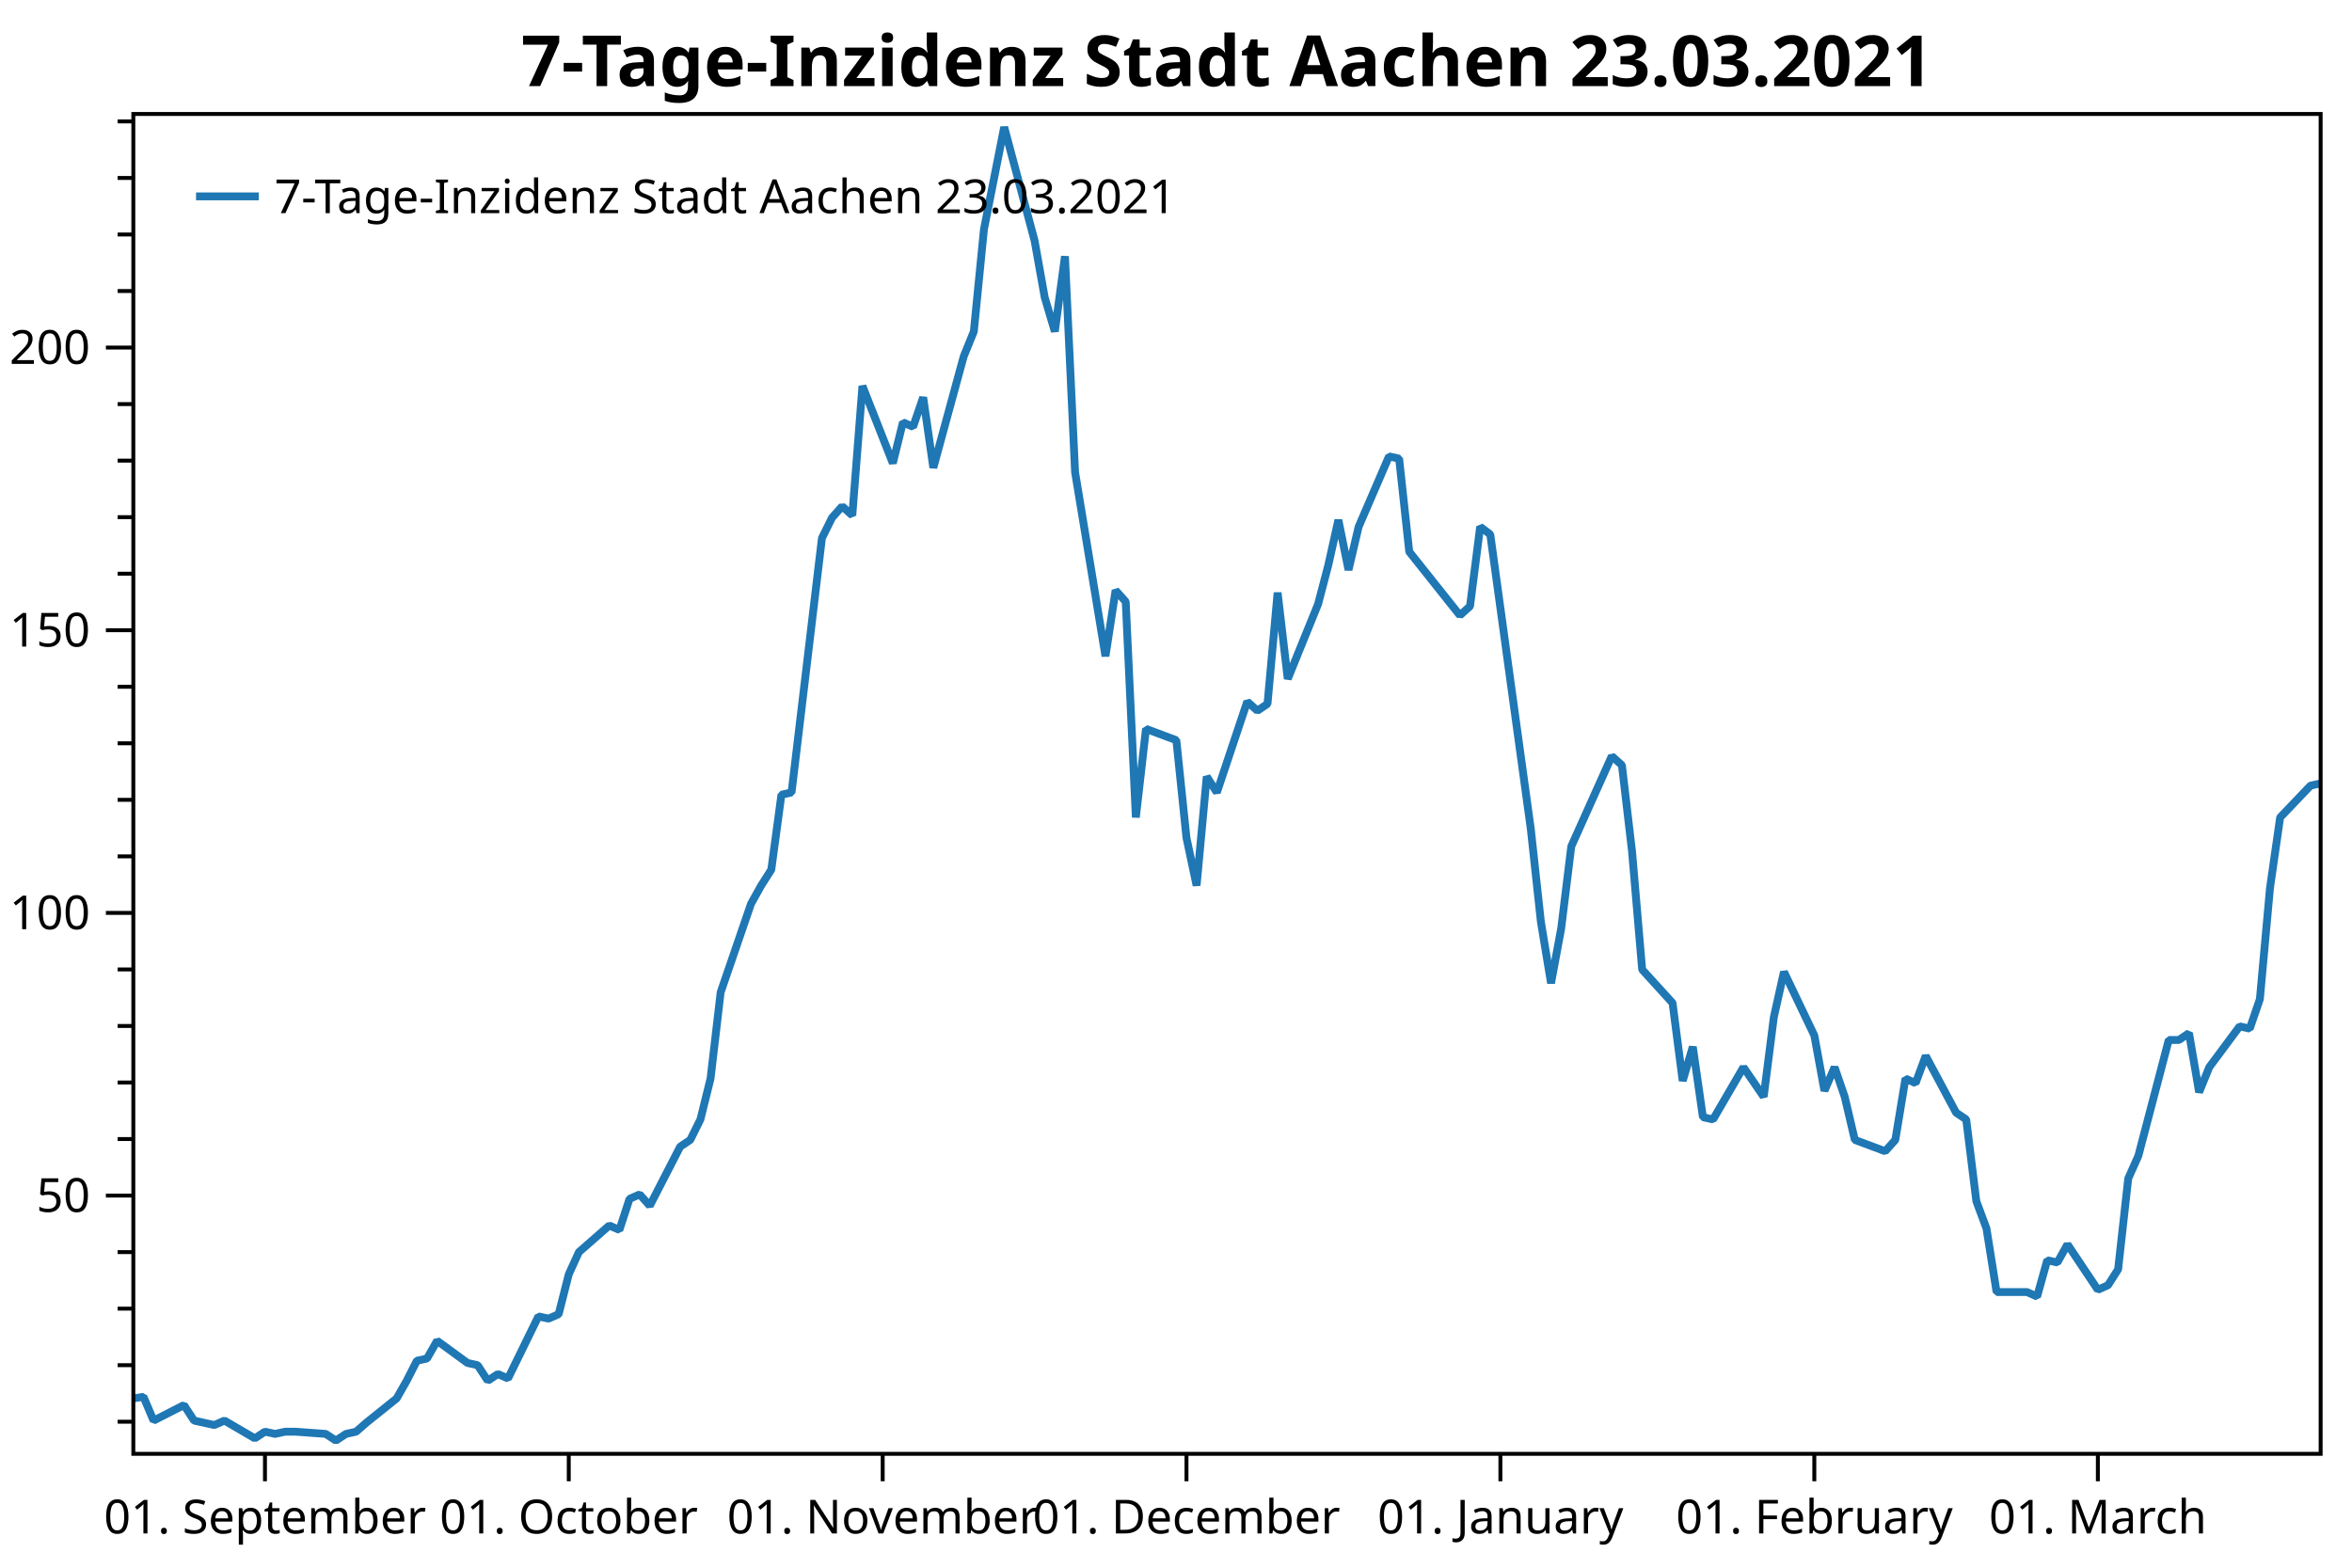
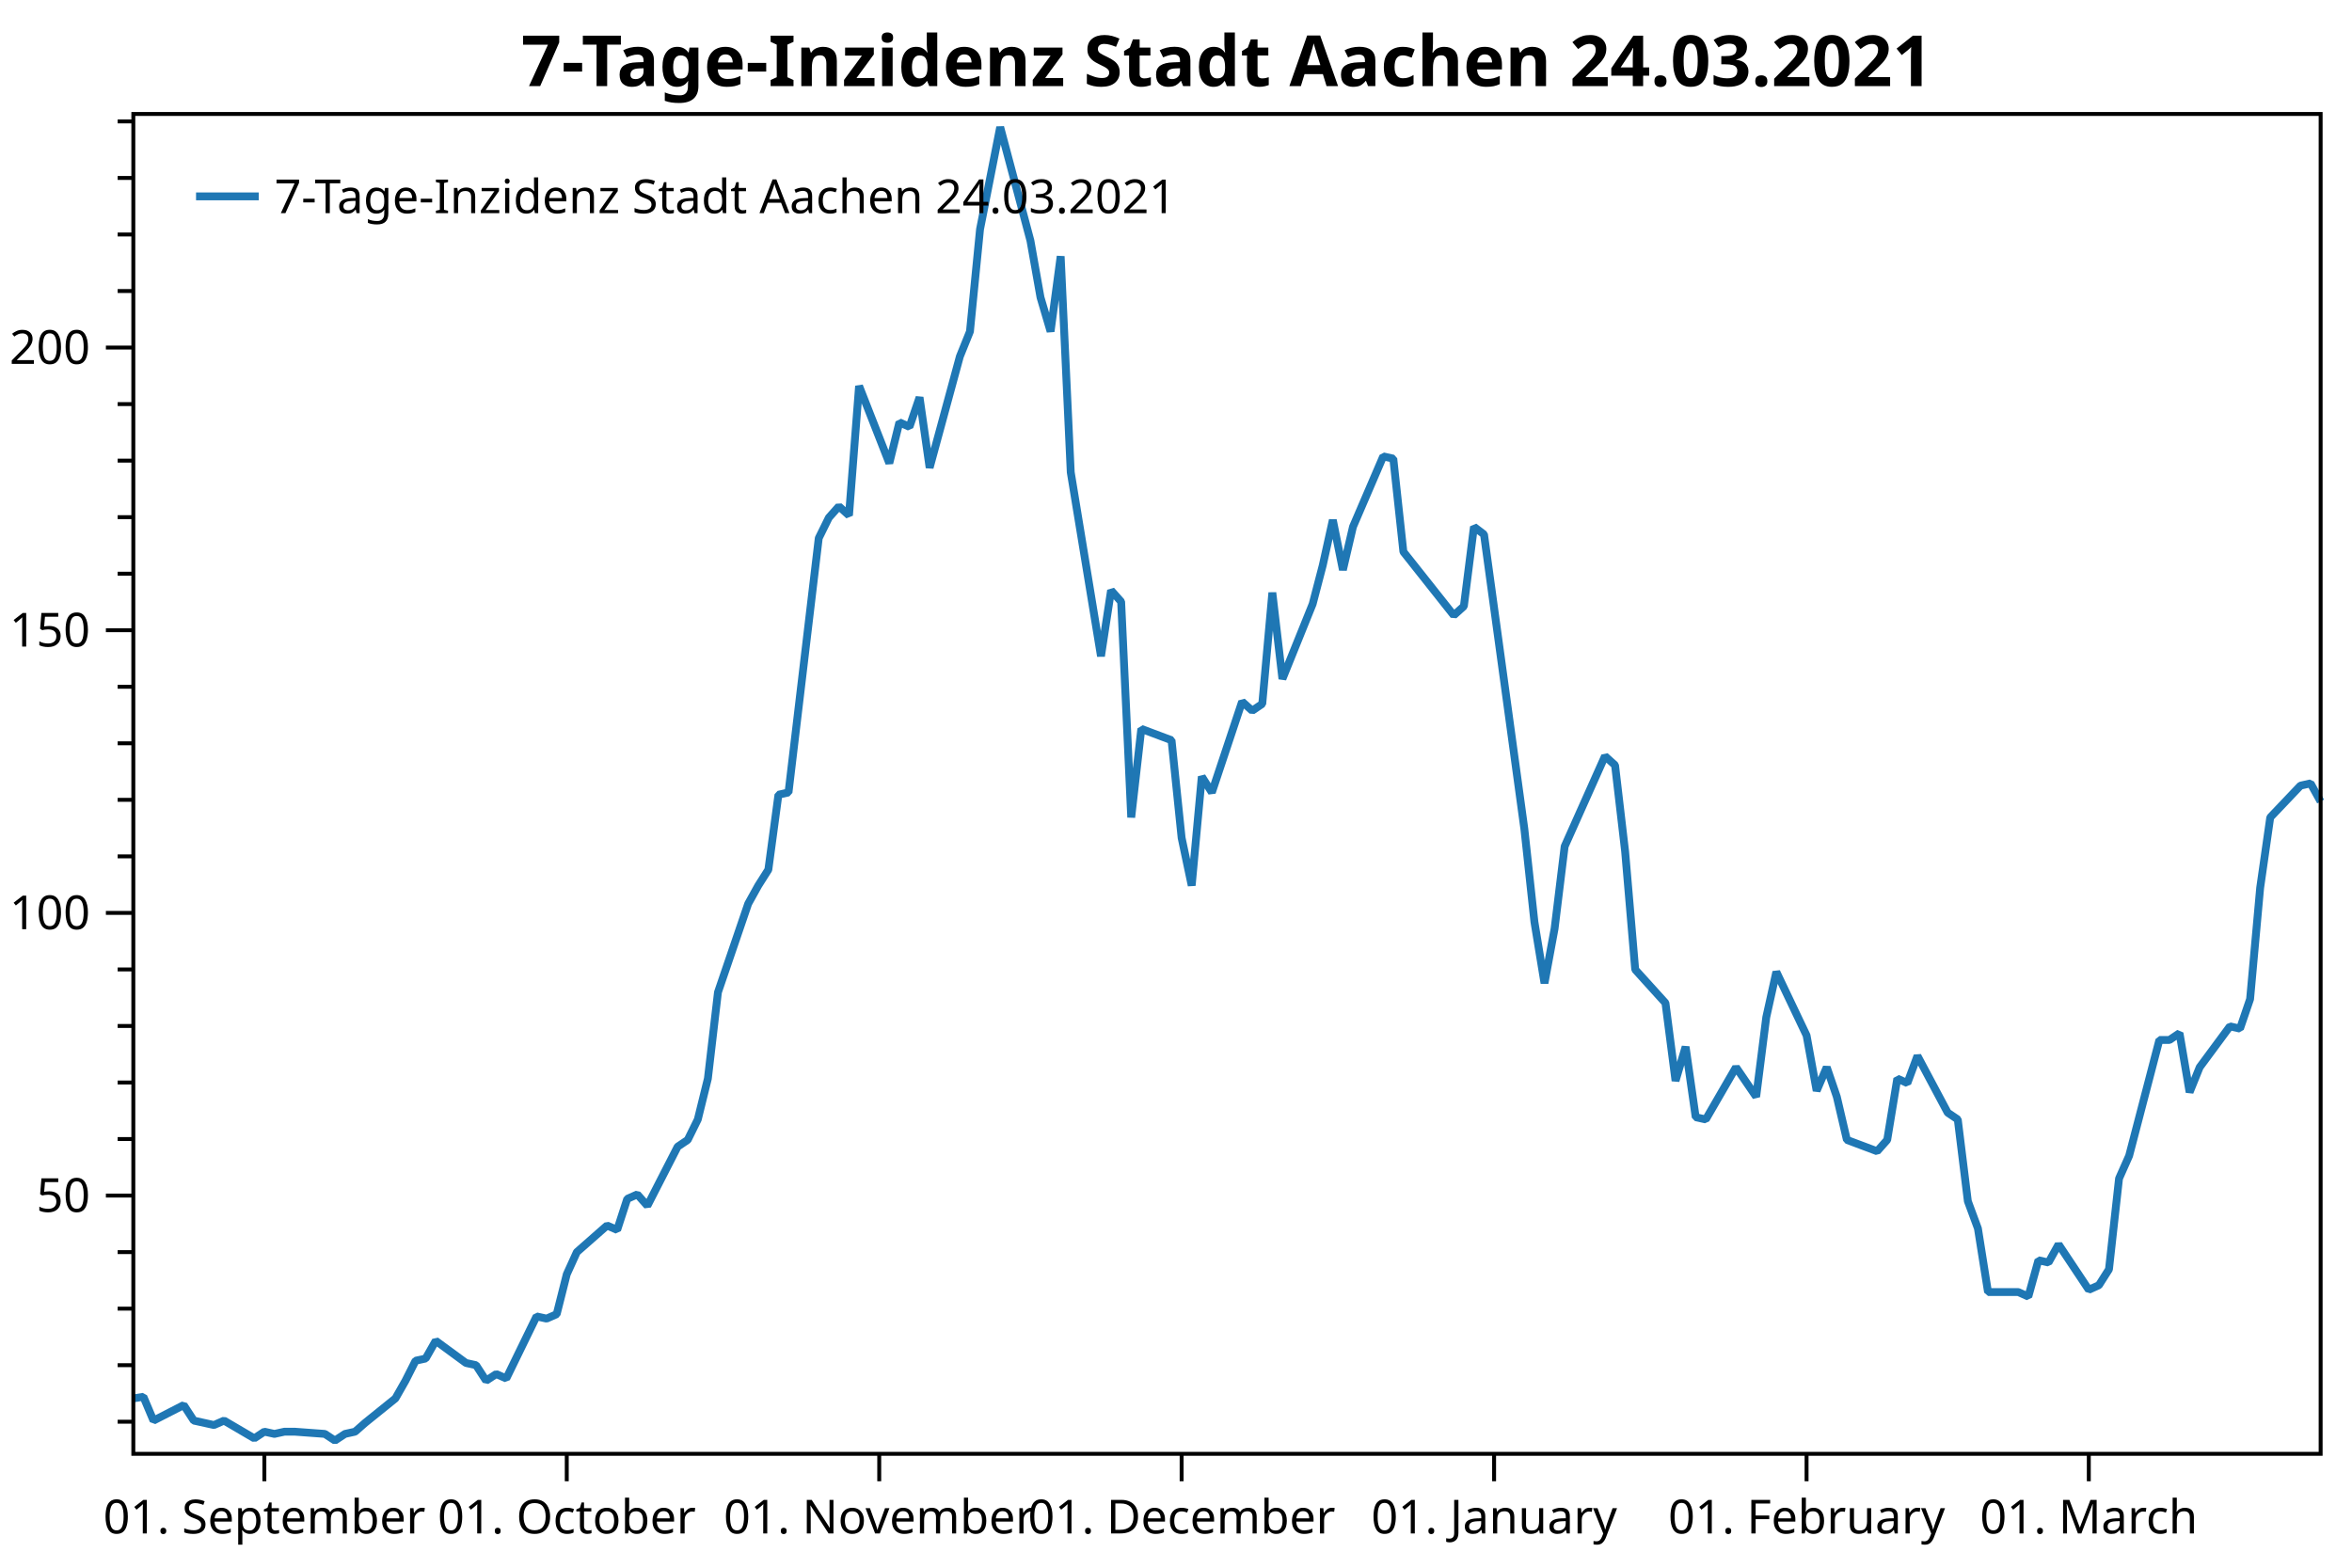
<svg xmlns="http://www.w3.org/2000/svg" width="600" height="400" version="1.1">
  <rect x="0" y="0" width="600" height="400" style="fill:rgb(255,255,255);stroke:none;" />
  <polyline points="34.012,362.754 30.012,362.754" style="fill:none;stroke:black;stroke-width:1" />
  <polyline points="34.012,348.329 30.012,348.329" style="fill:none;stroke:black;stroke-width:1" />
  <polyline points="34.012,333.904 30.012,333.904" style="fill:none;stroke:black;stroke-width:1" />
  <polyline points="34.012,319.479 30.012,319.479" style="fill:none;stroke:black;stroke-width:1" />
  <polyline points="34.012,290.629 30.012,290.629" style="fill:none;stroke:black;stroke-width:1" />
  <polyline points="34.012,276.204 30.012,276.204" style="fill:none;stroke:black;stroke-width:1" />
  <polyline points="34.012,261.779 30.012,261.779" style="fill:none;stroke:black;stroke-width:1" />
  <polyline points="34.012,247.354 30.012,247.354" style="fill:none;stroke:black;stroke-width:1" />
  <polyline points="34.012,218.504 30.012,218.504" style="fill:none;stroke:black;stroke-width:1" />
  <polyline points="34.012,204.079 30.012,204.079" style="fill:none;stroke:black;stroke-width:1" />
  <polyline points="34.012,189.654 30.012,189.654" style="fill:none;stroke:black;stroke-width:1" />
  <polyline points="34.012,175.23 30.012,175.23" style="fill:none;stroke:black;stroke-width:1" />
  <polyline points="34.012,146.38 30.012,146.38" style="fill:none;stroke:black;stroke-width:1" />
  <polyline points="34.012,131.955 30.012,131.955" style="fill:none;stroke:black;stroke-width:1" />
  <polyline points="34.012,117.53 30.012,117.53" style="fill:none;stroke:black;stroke-width:1" />
  <polyline points="34.012,103.105 30.012,103.105" style="fill:none;stroke:black;stroke-width:1" />
  <polyline points="34.012,74.255 30.012,74.255" style="fill:none;stroke:black;stroke-width:1" />
  <polyline points="34.012,59.83 30.012,59.83" style="fill:none;stroke:black;stroke-width:1" />
  <polyline points="34.012,45.405 30.012,45.405" style="fill:none;stroke:black;stroke-width:1" />
  <polyline points="34.012,30.98 30.012,30.98" style="fill:none;stroke:black;stroke-width:1" />
  <text dominant-baseline="middle" text-anchor="end" transform="translate(23.012,305.0541)" font-family="Segoe UI" font-size="12" font-weight="400" fill="black">50</text>
  <text dominant-baseline="middle" text-anchor="end" transform="translate(23.012,232.9293)" font-family="Segoe UI" font-size="12" font-weight="400" fill="black">100</text>
  <text dominant-baseline="middle" text-anchor="end" transform="translate(23.012,160.8045)" font-family="Segoe UI" font-size="12" font-weight="400" fill="black">150</text>
  <text dominant-baseline="middle" text-anchor="end" transform="translate(23.012,88.6798)" font-family="Segoe UI" font-size="12" font-weight="400" fill="black">200</text>
  <polyline points="34.012,305.054 27.012,305.054" style="fill:none;stroke:black;stroke-width:1" />
  <polyline points="34.012,232.929 27.012,232.929" style="fill:none;stroke:black;stroke-width:1" />
  <polyline points="34.012,160.804 27.012,160.804" style="fill:none;stroke:black;stroke-width:1" />
  <polyline points="34.012,88.68 27.012,88.68" style="fill:none;stroke:black;stroke-width:1" />
-   <text dominant-baseline="hanging" text-anchor="middle" transform="translate(67.5946,381.947)" font-family="Segoe UI" font-size="12" font-weight="400" fill="black">01. September</text>
-   <text dominant-baseline="hanging" text-anchor="middle" transform="translate(145.0929,381.947)" font-family="Segoe UI" font-size="12" font-weight="400" fill="black">01. October</text>
-   <text dominant-baseline="hanging" text-anchor="middle" transform="translate(225.1746,381.947)" font-family="Segoe UI" font-size="12" font-weight="400" fill="black">01. November</text>
-   <text dominant-baseline="hanging" text-anchor="middle" transform="translate(302.6729,381.947)" font-family="Segoe UI" font-size="12" font-weight="400" fill="black">01. December</text>
-   <text dominant-baseline="hanging" text-anchor="middle" transform="translate(382.7545,381.947)" font-family="Segoe UI" font-size="12" font-weight="400" fill="black">01. January</text>
-   <text dominant-baseline="hanging" text-anchor="middle" transform="translate(462.8361,381.947)" font-family="Segoe UI" font-size="12" font-weight="400" fill="black">01. February</text>
-   <text dominant-baseline="hanging" text-anchor="middle" transform="translate(535.1679,381.947)" font-family="Segoe UI" font-size="12" font-weight="400" fill="black">01. March</text>
-   <polyline points="67.595,370.947 67.595,377.947" style="fill:none;stroke:black;stroke-width:1" />
-   <polyline points="145.093,370.947 145.093,377.947" style="fill:none;stroke:black;stroke-width:1" />
-   <polyline points="225.175,370.947 225.175,377.947" style="fill:none;stroke:black;stroke-width:1" />
-   <polyline points="302.673,370.947 302.673,377.947" style="fill:none;stroke:black;stroke-width:1" />
-   <polyline points="382.755,370.947 382.755,377.947" style="fill:none;stroke:black;stroke-width:1" />
-   <polyline points="462.836,370.947 462.836,377.947" style="fill:none;stroke:black;stroke-width:1" />
-   <polyline points="535.168,370.947 535.168,377.947" style="fill:none;stroke:black;stroke-width:1" />
-   <polyline points="34.012,356.814 36.595,356.39 39.179,362.471 46.928,358.511 49.512,362.471 52.095,363.037 54.678,363.602 57.261,362.471 65.011,366.997 67.595,365.299 70.178,365.865 72.761,365.299 75.344,365.299 83.094,365.865 85.678,367.562 88.261,365.865 90.844,365.299 93.427,363.037 101.177,356.814 103.76,352.289 106.344,347.197 108.927,346.632 111.51,342.106 119.26,347.763 121.843,348.329 124.427,352.289 127.01,350.592 129.593,351.723 137.343,335.884 139.926,336.45 142.51,335.318 145.093,325.136 147.676,319.479 155.426,312.691 158.009,313.822 160.593,305.903 163.176,304.753 165.759,307.65 173.509,292.585 176.092,290.847 178.676,285.632 181.259,275.203 183.842,253.185 191.592,230.589 194.175,225.953 196.758,221.897 199.342,202.777 201.925,202.197 209.675,137.304 212.258,132.089 214.841,129.192 217.425,131.51 220.008,98.483 227.758,118.183 230.341,107.754 232.924,108.913 235.508,101.38 238.091,119.342 245.841,90.951 248.424,84.578 251.007,58.504 256.174,32.431 263.924,61.401 266.507,75.886 269.09,84.578 271.674,65.385 274.257,120.501 282.007,167.433 284.59,150.63 287.173,153.527 289.757,208.571 292.34,185.974 300.09,188.871 302.673,213.786 305.256,225.953 307.839,198.142 310.423,202.197 318.173,179.021 320.756,181.339 323.339,179.601 325.922,151.209 328.506,173.227 336.255,154.107 338.839,144.257 341.422,132.668 344.005,145.416 346.589,134.407 354.338,116.445 356.922,117.024 359.505,140.78 372.421,157.004 375.005,154.686 377.588,134.407 380.171,136.362 390.504,211.468 393.088,235.224 395.671,250.868 398.254,236.962 400.837,215.958 411.171,192.927 413.754,195.245 416.337,217.262 418.92,247.391 426.67,255.909 429.253,275.782 431.837,267.091 434.42,285.053 437.003,285.632 444.753,272.306 449.92,279.838 452.503,259.559 455.086,247.971 462.836,264.194 465.419,278.317 468.003,272.306 470.586,279.838 473.169,290.847 480.919,293.744 483.502,290.847 486.086,275.203 488.669,276.362 491.252,269.409 499.002,283.894 501.585,285.632 504.169,306.491 506.752,313.444 509.335,329.667 517.085,329.667 519.668,330.826 522.251,321.556 524.835,322.135 527.418,317.5 535.168,329.088 537.751,327.929 540.334,323.873 542.918,300.697 545.501,294.903 553.251,265.353 555.834,265.353 558.417,263.615 561.001,278.679 563.584,272.306 571.334,261.877 573.917,262.456 576.5,254.924 579.084,226.533 581.667,208.571 589.417,200.459 592,199.88" style="fill:none;stroke:rgb(31,119,180);stroke-width:2;stroke-linejoin:bevel" />
-   <text dominant-baseline="hanging" text-anchor="middle" transform="translate(313.006,8)" font-family="Segoe UI" font-size="18" font-weight="700" fill="black">7-Tage-Inzidenz Stadt Aachen 23.03.2021</text>
+   <text dominant-baseline="hanging" text-anchor="middle" transform="translate(67.4399,381.947)" font-family="Segoe UI" font-size="12" font-weight="400" fill="black">01. September</text>
+   <text dominant-baseline="hanging" text-anchor="middle" transform="translate(144.5811,381.947)" font-family="Segoe UI" font-size="12" font-weight="400" fill="black">01. October</text>
+   <text dominant-baseline="hanging" text-anchor="middle" transform="translate(224.2936,381.947)" font-family="Segoe UI" font-size="12" font-weight="400" fill="black">01. November</text>
+   <text dominant-baseline="hanging" text-anchor="middle" transform="translate(301.4348,381.947)" font-family="Segoe UI" font-size="12" font-weight="400" fill="black">01. December</text>
+   <text dominant-baseline="hanging" text-anchor="middle" transform="translate(381.1474,381.947)" font-family="Segoe UI" font-size="12" font-weight="400" fill="black">01. January</text>
+   <text dominant-baseline="hanging" text-anchor="middle" transform="translate(460.86,381.947)" font-family="Segoe UI" font-size="12" font-weight="400" fill="black">01. February</text>
+   <text dominant-baseline="hanging" text-anchor="middle" transform="translate(532.8584,381.947)" font-family="Segoe UI" font-size="12" font-weight="400" fill="black">01. March</text>
+   <polyline points="67.44,370.947 67.44,377.947" style="fill:none;stroke:black;stroke-width:1" />
+   <polyline points="144.581,370.947 144.581,377.947" style="fill:none;stroke:black;stroke-width:1" />
+   <polyline points="224.294,370.947 224.294,377.947" style="fill:none;stroke:black;stroke-width:1" />
+   <polyline points="301.435,370.947 301.435,377.947" style="fill:none;stroke:black;stroke-width:1" />
+   <polyline points="381.147,370.947 381.147,377.947" style="fill:none;stroke:black;stroke-width:1" />
+   <polyline points="460.86,370.947 460.86,377.947" style="fill:none;stroke:black;stroke-width:1" />
+   <polyline points="532.858,370.947 532.858,377.947" style="fill:none;stroke:black;stroke-width:1" />
+   <polyline points="34.012,356.814 36.583,356.39 39.155,362.471 46.869,358.511 49.44,362.471 52.012,363.037 54.583,363.602 57.154,362.471 64.868,366.997 67.44,365.299 70.011,365.865 72.583,365.299 75.154,365.299 82.868,365.865 85.439,367.562 88.011,365.865 90.582,365.299 93.154,363.037 100.868,356.814 103.439,352.289 106.01,347.197 108.582,346.632 111.153,342.106 118.867,347.763 121.439,348.329 124.01,352.289 126.581,350.592 129.153,351.723 136.867,335.884 139.438,336.45 142.01,335.318 144.581,325.136 147.152,319.479 154.867,312.691 157.438,313.822 160.009,305.903 162.581,304.753 165.152,307.65 172.866,292.585 175.438,290.847 178.009,285.632 180.58,275.203 183.152,253.185 190.866,230.589 193.437,225.953 196.008,221.897 198.58,202.777 201.151,202.197 208.865,137.304 211.437,132.089 214.008,129.192 216.579,131.51 219.151,98.483 226.865,118.183 229.436,107.754 232.008,108.913 234.579,101.38 237.15,119.342 244.865,90.951 247.436,84.578 250.007,58.504 255.15,32.431 262.864,61.401 265.436,75.886 268.007,84.578 270.578,65.385 273.15,120.501 280.864,167.433 283.435,150.63 286.007,153.527 288.578,208.571 291.149,185.974 298.863,188.871 301.435,213.786 304.006,225.953 306.578,198.142 309.149,202.197 316.863,179.021 319.434,181.339 322.006,179.601 324.577,151.209 327.149,173.227 334.863,154.107 337.434,144.257 340.005,132.668 342.577,145.416 345.148,134.407 352.862,116.445 355.434,117.024 358.005,140.78 370.862,157.004 373.433,154.686 376.005,134.407 378.576,136.362 388.861,211.468 391.433,235.224 394.004,250.868 396.576,236.962 399.147,215.958 409.433,192.927 412.004,195.245 414.575,217.262 417.147,247.391 424.861,255.909 427.432,275.782 430.003,267.091 432.575,285.053 435.146,285.632 442.86,272.306 448.003,279.838 450.575,259.559 453.146,247.971 460.86,264.194 463.431,278.317 466.003,272.306 468.574,279.838 471.146,290.847 478.86,293.744 481.431,290.847 484.002,275.203 486.574,276.362 489.145,269.409 496.859,283.894 499.431,285.632 502.002,306.491 504.573,313.444 507.145,329.667 514.859,329.667 517.43,330.826 520.001,321.556 522.573,322.135 525.144,317.5 532.858,329.088 535.43,327.929 538.001,323.873 540.572,300.697 543.144,294.903 550.858,265.353 553.429,265.353 556.001,263.615 558.572,278.679 561.144,272.306 568.858,261.877 571.429,262.456 574,254.924 576.572,226.533 579.143,208.571 586.857,200.459 589.429,199.88 592,204.515" style="fill:none;stroke:rgb(31,119,180);stroke-width:2;stroke-linejoin:bevel" />
+   <text dominant-baseline="hanging" text-anchor="middle" transform="translate(313.006,8)" font-family="Segoe UI" font-size="18" font-weight="700" fill="black">7-Tage-Inzidenz Stadt Aachen 24.03.2021</text>
  <polygon points="34.012,29.079 592,29.079 592,370.947 34.012,370.947" style="fill:none;stroke:black;stroke-width:1" />
  <polygon points="42.012,37.08 247.014,37.08 247.014,63.133 42.012,63.133" style="fill:none;stroke:none;" />
-   <text dominant-baseline="hanging" text-anchor="start" transform="translate(70.012,45.0795)" font-family="Segoe UI" font-size="12" font-weight="400" fill="black">7-Tage-Inzidenz Stadt Aachen 23.03.2021</text>
+   <text dominant-baseline="hanging" text-anchor="start" transform="translate(70.012,45.0795)" font-family="Segoe UI" font-size="12" font-weight="400" fill="black">7-Tage-Inzidenz Stadt Aachen 24.03.2021</text>
  <polyline points="50.012,50.106 66.012,50.106" style="fill:none;stroke:rgb(31,119,180);stroke-width:2" />
</svg>
